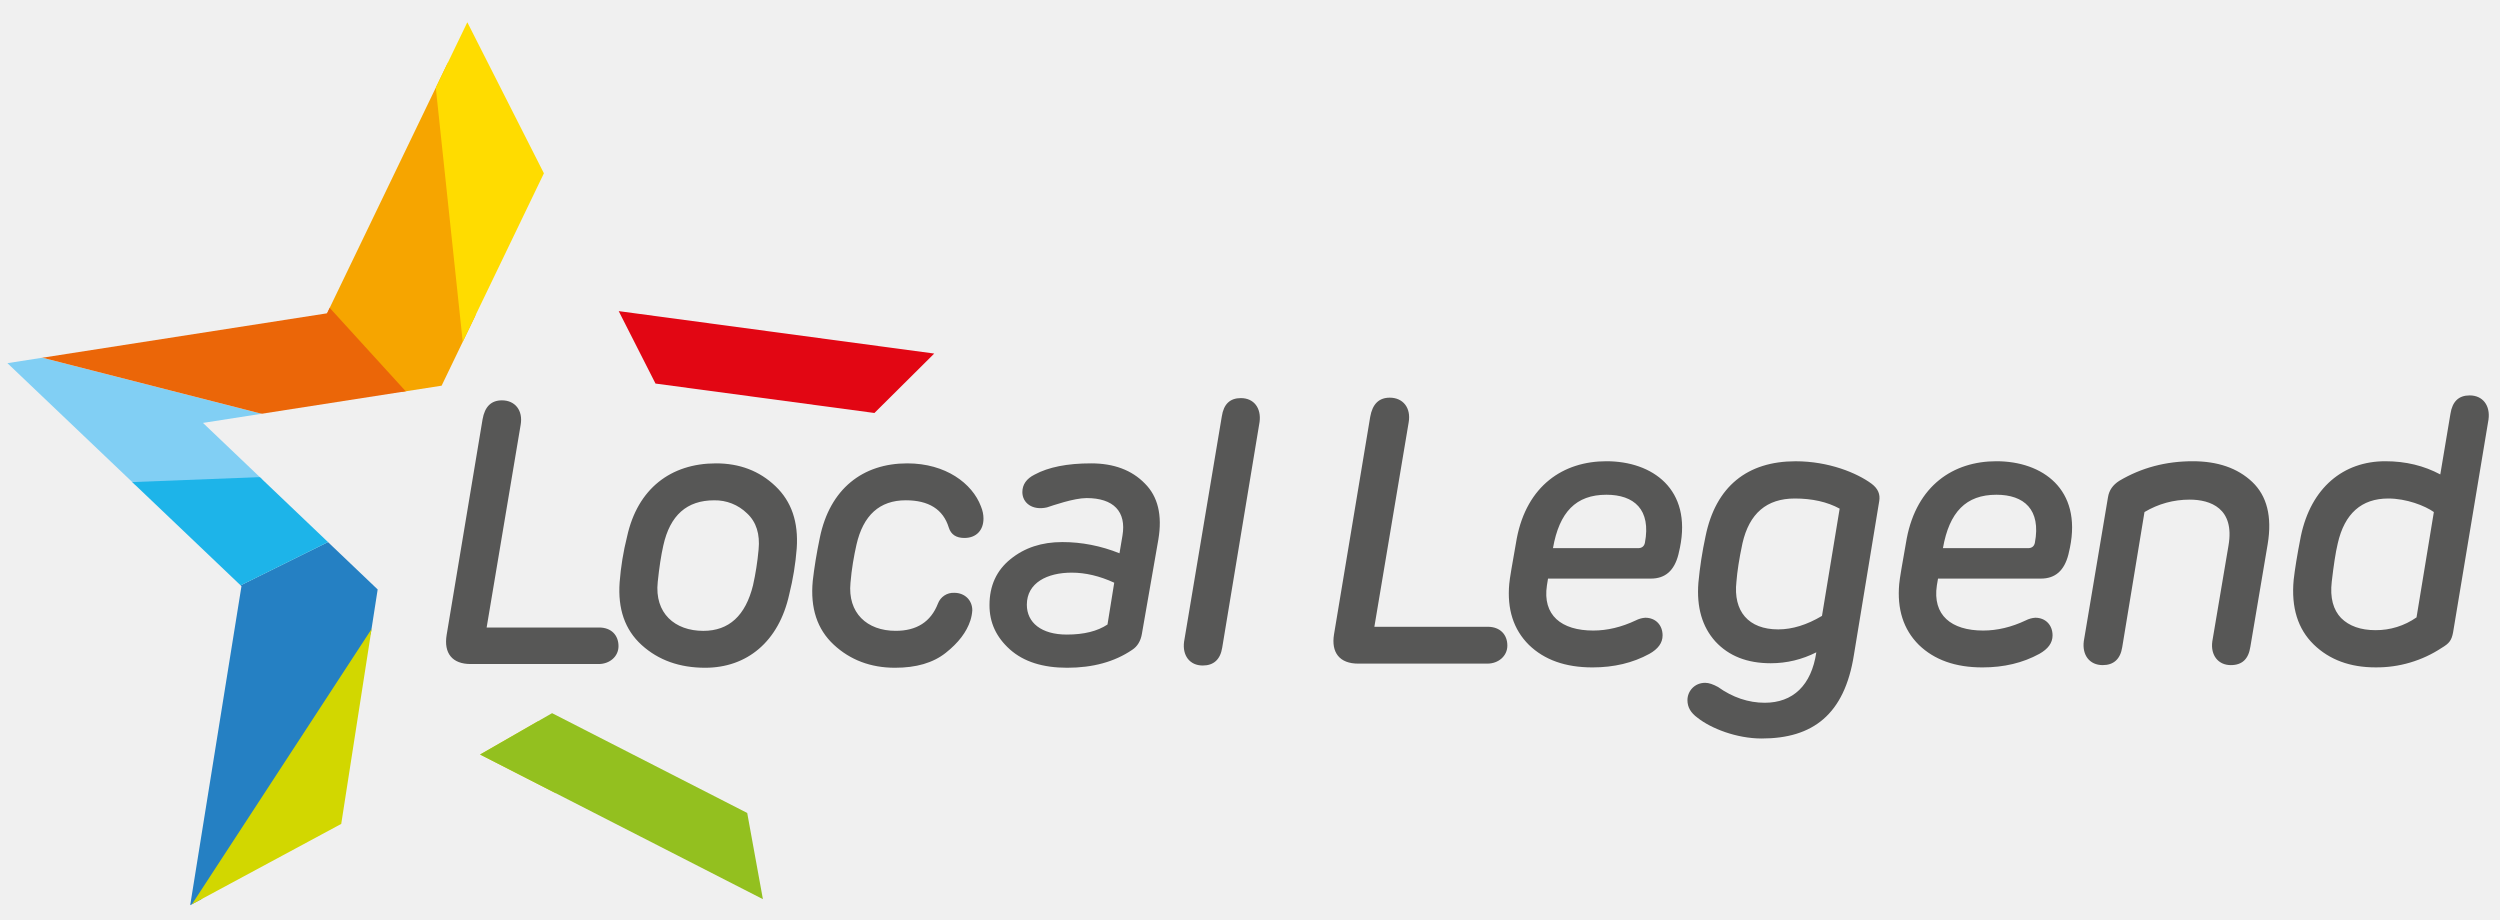
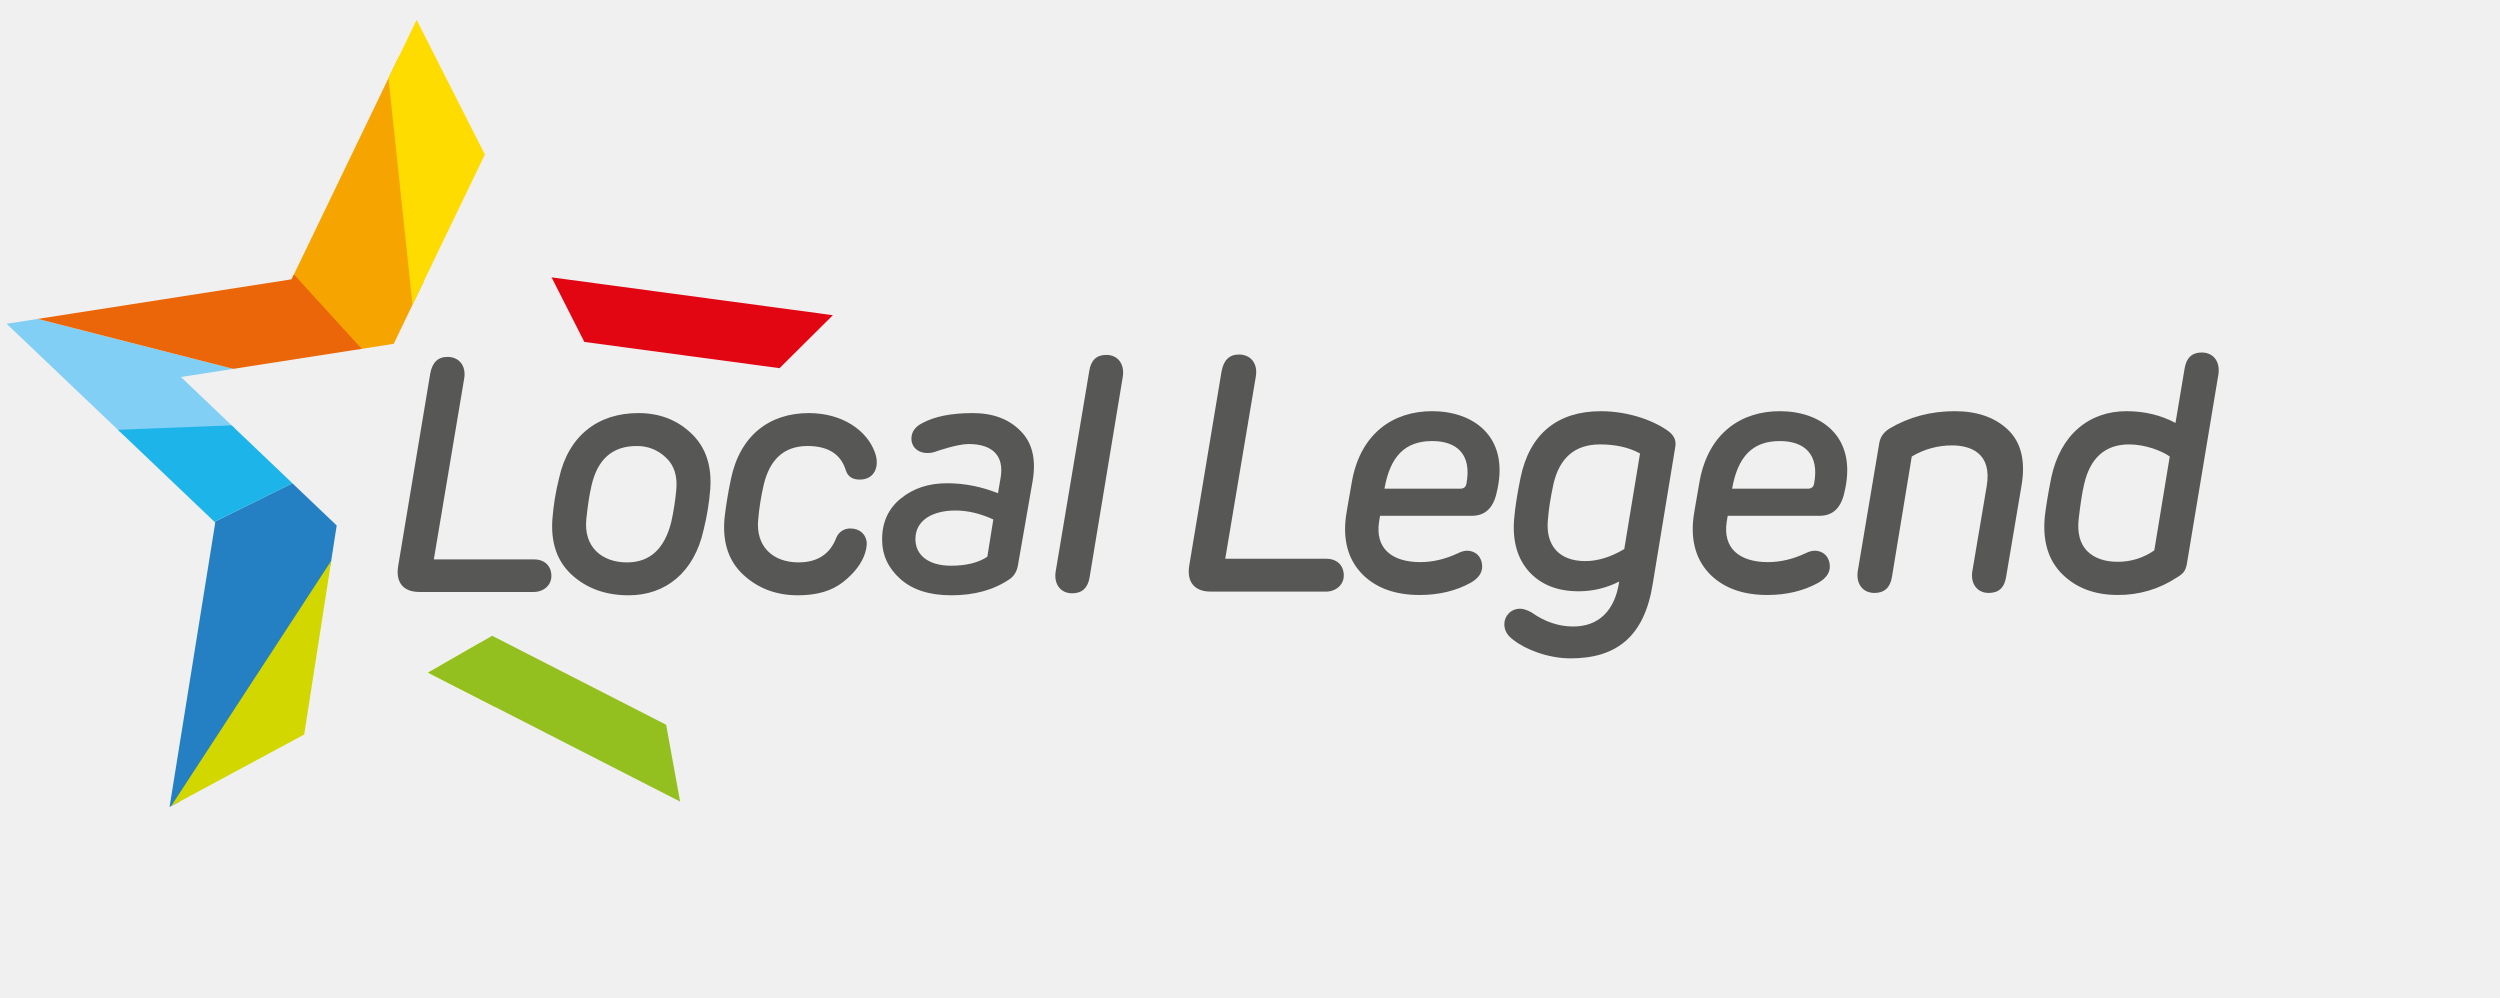
- <svg xmlns="http://www.w3.org/2000/svg" xmlns:xlink="http://www.w3.org/1999/xlink" viewBox="0 0 87 32">
+ <svg xmlns="http://www.w3.org/2000/svg" xmlns:xlink="http://www.w3.org/1999/xlink" viewbox="0 0 87 32">
  <defs>
    <path id="a" d="M9.745.653L8.451 1.94.83.915.7.653h9.046z" />
-     <path id="c" d="M.086 10.378l2.358-4.894L.086.837v9.541zm6.24 2.423l7.62 1.024 2.081-2.068-10.98-1.477 1.28 2.52z" />
-     <path id="e" d="M5.494 8.85L.258 3.863l11.124-1.734.79-1.641h4.399V2.15l-1.203 2.497-8.305 1.295 3.053 2.91H5.494z" />
+     <path d="M.086 10.378l2.358-4.894L.086.837v9.541zm6.24 2.423l7.62 1.024 2.081-2.068-10.98-1.477 1.28 2.52z" id="c" />
+     <path id="e" d="M5.494 8.85L.258 3.863l11.124-1.734.79-1.641h4.399v1.662l-1.203 2.497-8.305 1.295 3.053 2.91H5.494z" />
    <path id="g" d="M4.82 16.437L.258 12.091l11.124-1.735L16.262.228l.958 1.89V9.03l-1.852 3.845-8.305 1.295 2.38 2.267z" />
    <path id="i" d="M4.112 15.762L.258 12.091l11.124-1.735L16.262.228l.31.61v9.54l-1.204 2.497-8.305 1.295 1.671 1.592H4.112z" />
    <path id="k" d="M.62 13.032l1.011-.157 3.56-7.391L2.526.228.62 4.18v8.852z" />
    <path id="m" d="M.449.22L4.74 4.31l-1.784 11.1 5.254-2.828 1.27-8.159L5.071.22H.45z" />
    <path id="o" d="M.448.22l4.293 4.09-1.35 8.399h4.585l.235-.127 1.27-8.159L5.071.22H.448z" />
-     <path id="q" d="M.357 1.878L2.91 4.31l-1.783 11.1 5.253-2.828 1.27-8.159L3.24.22H.357v1.659zm15.135 10.48l-4.28-2.19 2.505-1.44 1.775.908v2.721zm-4.369-2.235l.01.005-.01-.005z" />
-     <path id="s" d="M.087 11.183l.798-.43 1.27-8.158L.087.623v10.56zm5.63-2.844l9.842 5.034-.546-3L8.222 6.9 5.716 8.34zm-.089-.045l.01.006-.01-.006z" />
-     <path id="u" d="M.222 1.94l9.843 5.033-.547-3L2.728.5.221 1.94zm-.088-.046l.01.006-.01-.006z" />
+     <path d="M.357 1.878L2.91 4.31l-1.783 11.1 5.253-2.828 1.27-8.159L3.24.22H.357v1.659zm15.135 10.48l-4.28-2.19 2.505-1.44 1.775.908v2.721zm-4.369-2.235l.01.005-.01-.005z" id="q" />
+     <path d="M.087 11.183l.798-.43 1.27-8.158L.087.623v10.56zm5.63-2.844l9.842 5.034-.546-3L8.222 6.9 5.716 8.34zm-.089-.045l.01.006-.01-.006z" id="s" />
+     <path d="M.222 1.94l9.843 5.033-.547-3L2.728.5.221 1.94zm-.088-.046l.01.006-.01-.006z" id="u" />
  </defs>
  <g fill="none" fill-rule="evenodd">
-     <path d="M16.935 21.837h3.913c.429 0 .676.272.676.649 0 .363-.311.622-.689.622h-4.459c-.638 0-.937-.376-.833-1.012l1.25-7.502c.077-.441.298-.662.675-.662.455 0 .74.35.65.856l-1.183 7.049zm9.061-3.973a1.592 1.592 0 0 0-1.144-.453c-.948 0-1.534.518-1.768 1.57-.079.35-.143.766-.195 1.271-.117 1.091.598 1.702 1.586 1.702.897 0 1.469-.532 1.73-1.585.09-.402.155-.817.194-1.245.052-.533-.078-.96-.403-1.26m.988-.947c.559.532.806 1.246.742 2.168a9.652 9.652 0 0 1-.26 1.596c-.364 1.661-1.483 2.557-2.926 2.557-.885 0-1.624-.26-2.21-.791-.586-.532-.832-1.26-.767-2.18a9.52 9.52 0 0 1 .26-1.597c.364-1.662 1.521-2.545 3.094-2.545.82 0 1.509.26 2.067.792m5.656 4.088a.577.577 0 0 1 .572-.375c.35 0 .624.246.624.61a1.5 1.5 0 0 1-.066.35c-.13.402-.415.779-.858 1.129-.442.35-1.026.519-1.768.519-.845 0-1.56-.272-2.132-.805-.572-.532-.819-1.271-.728-2.219.052-.454.13-.948.247-1.506.35-1.7 1.495-2.583 3.042-2.583 1.34 0 2.263.701 2.562 1.493.065.156.09.298.09.429 0 .402-.247.674-.663.674-.286 0-.467-.117-.545-.363-.195-.637-.702-.948-1.496-.948-.91 0-1.482.52-1.716 1.546-.09.4-.168.842-.208 1.322-.104 1.052.572 1.675 1.573 1.675.728 0 1.222-.311 1.47-.948m5.901.728l.234-1.455c-.507-.233-1-.35-1.481-.35-.846 0-1.56.35-1.56 1.117 0 .623.506 1.038 1.39 1.038.598 0 1.066-.117 1.417-.35zm1.197.324c-.04.247-.157.441-.339.558-.61.415-1.365.623-2.262.623-.845 0-1.508-.208-1.989-.635-.48-.43-.714-.935-.714-1.545 0-.675.246-1.207.728-1.597.493-.402 1.091-.597 1.806-.597.676 0 1.34.13 1.99.39l.103-.61c.144-.844-.311-1.311-1.248-1.311-.441 0-1.183.26-1.378.324-.508.117-.857-.156-.857-.532 0-.26.142-.468.428-.61.482-.26 1.131-.39 1.964-.39.792 0 1.416.234 1.871.701.456.454.611 1.104.47 1.947l-.573 3.284zm2.781-7.567c.065-.429.286-.636.664-.636.454 0 .714.35.65.83l-1.3 7.854c-.066.415-.3.622-.677.622-.455 0-.715-.35-.65-.83l1.313-7.84zm5.309 7.322h3.947c.431 0 .681.275.681.654 0 .367-.315.628-.695.628h-4.497c-.642 0-.945-.38-.84-1.02l1.259-7.567c.079-.445.302-.668.682-.668.459 0 .747.354.656.865l-1.193 7.108zm9.178-2.736c.131 0 .21-.065.236-.183.223-1.166-.38-1.676-1.338-1.676-1.062 0-1.639.602-1.861 1.859h2.963zm-3.135 1.06l-.038.235c-.158 1.035.498 1.572 1.613 1.572.484 0 .982-.118 1.481-.354a.845.845 0 0 1 .327-.092c.368 0 .604.262.604.615 0 .262-.157.472-.459.642-.577.315-1.233.472-1.979.472-.945 0-1.679-.263-2.216-.786-.538-.536-.761-1.244-.682-2.12.012-.17.105-.694.262-1.584.353-1.833 1.612-2.685 3.12-2.685 1.6 0 2.977.97 2.557 3.011l-.053.236c-.144.563-.459.837-.957.837h-3.58zm6.767-1.231c-.118.55-.184.996-.21 1.336-.118 1.034.42 1.662 1.455 1.662.486 0 .997-.157 1.522-.47l.615-3.732c-.431-.236-.957-.353-1.56-.353-.983 0-1.586.523-1.822 1.557zm3.88 3.875c-.327 2.095-1.441 2.92-3.212 2.92-.878 0-1.77-.354-2.229-.72-.236-.17-.354-.367-.354-.615 0-.315.25-.603.616-.603.132 0 .276.052.446.144.512.366 1.063.55 1.627.55.982 0 1.625-.603 1.796-1.755-.498.25-1.023.38-1.587.38-.813 0-1.456-.248-1.927-.759-.459-.51-.656-1.19-.59-2.042a13.72 13.72 0 0 1 .25-1.622c.353-1.73 1.454-2.606 3.133-2.606 1.153 0 2.137.406 2.648.785.223.17.302.367.262.602l-.879 5.341zm6.059-3.704c.131 0 .21-.065.236-.183.222-1.166-.38-1.676-1.337-1.676-1.062 0-1.64.602-1.862 1.859h2.963zm-3.134 1.06l-.04.235c-.157 1.035.499 1.572 1.613 1.572.485 0 .984-.118 1.482-.354a.848.848 0 0 1 .328-.092c.367 0 .603.262.603.615 0 .262-.157.472-.459.642-.577.315-1.232.472-1.98.472-.944 0-1.677-.263-2.216-.786-.537-.536-.76-1.244-.681-2.12.013-.17.104-.694.262-1.584.353-1.833 1.612-2.685 3.12-2.685 1.6 0 2.977.97 2.558 3.011l-.053.236c-.144.563-.46.837-.957.837h-3.58zm10.87 2.369c-.065.433-.288.641-.682.641-.433 0-.709-.34-.643-.824l.564-3.339c.223-1.295-.63-1.596-1.35-1.596-.564 0-1.088.145-1.574.432l-.774 4.7c-.065.419-.3.627-.68.627-.46 0-.722-.353-.657-.837l.84-5c.039-.25.17-.432.393-.576.773-.459 1.626-.682 2.557-.682.865 0 1.56.236 2.071.72.511.485.696 1.205.538 2.161l-.603 3.573zm3.16-.995c.276.276.681.42 1.193.42a2.46 2.46 0 0 0 1.429-.445l.603-3.666c-.314-.222-.956-.471-1.587-.471-.93 0-1.52.524-1.756 1.557-.079.328-.144.773-.21 1.336-.066.563.052.982.328 1.27m1.534-5.46c.72 0 1.35.158 1.915.459l.353-2.107c.066-.432.289-.643.669-.643.459 0 .722.354.656.839l-1.233 7.409c-.052.275-.13.38-.394.537a4.108 4.108 0 0 1-2.307.68c-.878 0-1.6-.262-2.15-.798-.55-.537-.787-1.283-.696-2.252.04-.354.118-.851.25-1.518.354-1.69 1.482-2.606 2.937-2.606" fill="#575756" />
-     <g transform="translate(21.979 12.432)">
-       <mask id="b" fill="#fff">
-         <use xlink:href="#a" />
-       </mask>
-       <path fill="#EA5E65" d="M22.152.653v6.664l-27.56-3.44z" mask="url(#b)" />
+     <g fill="#575756">
+       <path d="M16.935 21.837h3.913c.429 0 .676.272.676.649 0 .363-.311.622-.689.622h-4.459c-.638 0-.937-.376-.833-1.012l1.25-7.502c.077-.441.298-.662.675-.662.455 0 .74.35.65.856l-1.183 7.049zM25.996 17.864a1.592 1.592 0 0 0-1.144-.453c-.948 0-1.534.518-1.768 1.57-.079.35-.143.766-.195 1.271-.117 1.091.598 1.702 1.586 1.702.897 0 1.469-.532 1.73-1.585.09-.402.155-.817.194-1.245.052-.533-.078-.96-.403-1.26m.988-.947c.559.532.806 1.246.742 2.168a9.652 9.652 0 0 1-.26 1.596c-.364 1.661-1.483 2.557-2.926 2.557-.885 0-1.624-.26-2.21-.791-.586-.532-.832-1.26-.767-2.18a9.52 9.52 0 0 1 .26-1.597c.364-1.662 1.521-2.545 3.094-2.545.82 0 1.509.26 2.067.792M32.64 21.005a.577.577 0 0 1 .572-.375c.35 0 .624.246.624.61a1.5 1.5 0 0 1-.066.35c-.13.402-.415.779-.858 1.129-.442.35-1.026.519-1.768.519-.845 0-1.56-.272-2.132-.805-.572-.532-.819-1.271-.728-2.219.052-.454.13-.948.247-1.506.35-1.7 1.495-2.583 3.042-2.583 1.34 0 2.263.701 2.562 1.493.065.156.09.298.09.429 0 .402-.247.674-.663.674-.286 0-.467-.117-.545-.363-.195-.637-.702-.948-1.496-.948-.91 0-1.482.52-1.716 1.546-.09.4-.168.842-.208 1.322-.104 1.052.572 1.675 1.573 1.675.728 0 1.222-.311 1.47-.948M38.541 21.733l.234-1.455c-.507-.233-1-.35-1.481-.35-.846 0-1.56.35-1.56 1.117 0 .623.506 1.038 1.39 1.038.598 0 1.066-.117 1.417-.35zm1.197.324c-.04.247-.157.441-.339.558-.61.415-1.365.623-2.262.623-.845 0-1.508-.208-1.989-.635-.48-.43-.714-.935-.714-1.545 0-.675.246-1.207.728-1.597.493-.402 1.091-.597 1.806-.597.676 0 1.34.13 1.99.39l.103-.61c.144-.844-.311-1.311-1.248-1.311-.441 0-1.183.26-1.378.324-.508.117-.857-.156-.857-.532 0-.26.142-.468.428-.61.482-.26 1.131-.39 1.964-.39.792 0 1.416.234 1.871.701.456.454.611 1.104.47 1.947l-.573 3.284zM42.519 14.49c.065-.429.286-.636.664-.636.454 0 .714.35.65.83l-1.3 7.854c-.066.415-.3.622-.677.622-.455 0-.715-.35-.65-.83l1.313-7.84zM47.828 21.812h3.947c.431 0 .681.275.681.654 0 .367-.315.628-.695.628h-4.497c-.642 0-.945-.38-.84-1.02l1.259-7.567c.079-.445.302-.668.682-.668.459 0 .747.354.656.865l-1.193 7.108zM57.006 19.076c.131 0 .21-.065.236-.183.223-1.166-.38-1.676-1.338-1.676-1.062 0-1.639.602-1.861 1.859h2.963zm-3.135 1.06l-.038.235c-.158 1.035.498 1.572 1.613 1.572.484 0 .982-.118 1.481-.354a.845.845 0 0 1 .327-.092c.368 0 .604.262.604.615 0 .262-.157.472-.459.642-.577.315-1.233.472-1.979.472-.945 0-1.679-.263-2.216-.786-.538-.536-.761-1.244-.682-2.12.012-.17.105-.694.262-1.584.353-1.833 1.612-2.685 3.12-2.685 1.6 0 2.977.97 2.557 3.011l-.053.236c-.144.563-.459.837-.957.837h-3.58zM60.638 18.905c-.118.55-.184.996-.21 1.336-.118 1.034.42 1.662 1.455 1.662.486 0 .997-.157 1.522-.47l.615-3.732c-.431-.236-.957-.353-1.56-.353-.983 0-1.586.523-1.822 1.557zm3.88 3.875c-.327 2.095-1.441 2.92-3.212 2.92-.878 0-1.77-.354-2.229-.72-.236-.17-.354-.367-.354-.615 0-.315.25-.603.616-.603.132 0 .276.052.446.144.512.366 1.063.55 1.627.55.982 0 1.625-.603 1.796-1.755-.498.25-1.023.38-1.587.38-.813 0-1.456-.248-1.927-.759-.459-.51-.656-1.19-.59-2.042.039-.497.131-1.035.25-1.622.353-1.73 1.454-2.606 3.133-2.606 1.153 0 2.137.406 2.648.785.223.17.302.367.262.602l-.879 5.341zM70.577 19.076c.131 0 .21-.065.236-.183.222-1.166-.38-1.676-1.337-1.676-1.062 0-1.64.602-1.862 1.859h2.963zm-3.134 1.06l-.04.235c-.157 1.035.499 1.572 1.613 1.572.485 0 .984-.118 1.482-.354a.848.848 0 0 1 .328-.092c.367 0 .603.262.603.615 0 .262-.157.472-.459.642-.577.315-1.232.472-1.98.472-.944 0-1.677-.263-2.216-.786-.537-.536-.76-1.244-.681-2.12.013-.17.104-.694.262-1.584.353-1.833 1.612-2.685 3.12-2.685 1.6 0 2.977.97 2.558 3.011l-.053.236c-.144.563-.46.837-.957.837h-3.58zM78.313 22.505c-.065.433-.288.641-.682.641-.433 0-.709-.34-.643-.824l.564-3.339c.223-1.295-.63-1.596-1.35-1.596-.564 0-1.088.145-1.574.432l-.774 4.7c-.065.419-.3.627-.68.627-.46 0-.722-.353-.657-.837l.84-5c.039-.25.17-.432.393-.576.773-.459 1.626-.682 2.557-.682.865 0 1.56.236 2.071.72.511.485.696 1.205.538 2.161l-.603 3.573zM81.473 21.51c.276.276.681.42 1.193.42a2.46 2.46 0 0 0 1.429-.445l.603-3.666c-.314-.222-.956-.471-1.587-.471-.93 0-1.52.524-1.756 1.557-.079.328-.144.773-.21 1.336-.066.563.052.982.328 1.27m1.534-5.46c.72 0 1.35.158 1.915.459l.353-2.107c.066-.432.289-.643.669-.643.459 0 .722.354.656.839l-1.233 7.409c-.052.275-.13.38-.394.537a4.108 4.108 0 0 1-2.307.68c-.878 0-1.6-.262-2.15-.798-.55-.537-.787-1.283-.696-2.252.04-.354.118-.851.25-1.518.354-1.69 1.482-2.606 2.937-2.606" />
    </g>
    <g transform="translate(16.484 .547)">
      <mask id="d" fill="#fff">
        <use xlink:href="#c" />
      </mask>
-       <path fill="#E20613" d="M3.916.227l23.731-.27v12.582L.087 15.762z" mask="url(#d)" />
+       <path fill="#E20613" mask="url(#d)" d="M3.916.227l23.731-.27v12.582L.087 15.762z" />
    </g>
    <g transform="translate(0 8.775)">
      <mask id="f" fill="#fff">
        <use xlink:href="#e" />
      </mask>
-       <path fill="#81CFF4" d="M-10.397 8.85L-10.99.488l27.56 7.047z" mask="url(#f)" />
+       <path fill="#81CFF4" mask="url(#f)" d="M-10.397 8.85L-10.99.488l27.56 7.047z" />
    </g>
    <g transform="translate(0 .547)">
      <mask id="h" fill="#fff">
        <use xlink:href="#g" />
      </mask>
-       <path fill="#F6A500" d="M15.12-2.482l2.1 18.919-19.346-20.09" mask="url(#h)" />
+       <path fill="#F6A500" mask="url(#h)" d="M15.12-2.482l2.1 18.919-19.346-20.09" />
    </g>
    <g transform="translate(0 .547)">
      <mask id="j" fill="#fff">
        <use xlink:href="#i" />
      </mask>
-       <path fill="#EB6608" d="M-10.99 8.715L-.424-2.892l16.996 18.654z" mask="url(#j)" />
+       <path fill="#EB6608" mask="url(#j)" d="M-10.99 8.715L-.424-2.892l16.996 18.654z" />
    </g>
    <g transform="translate(13.737 .547)">
      <mask id="l" fill="#fff">
        <use xlink:href="#k" />
      </mask>
-       <path fill="#FFDC00" d="M.62-5.118L7.603-.043 2.834 15.762z" mask="url(#l)" />
+       <path fill="#FFDC00" mask="url(#l)" d="M.62-5.118L7.603-.043 2.834 15.762z" />
    </g>
    <g transform="translate(3.663 16.09)">
      <mask id="n" fill="#fff">
        <use xlink:href="#m" />
      </mask>
-       <path fill="#2580C3" d="M-12.3 12.709L12.907.219 1.838 17.584" mask="url(#n)" />
+       <path fill="#2580C3" mask="url(#n)" d="M-12.3 12.709L12.907.219 1.838 17.584" />
    </g>
    <g transform="translate(3.663 16.09)">
      <mask id="p" fill="#fff">
        <use xlink:href="#o" />
      </mask>
-       <path fill="#1DB4E9" d="M12.908.22L-12.3 12.709l-.94-11.47z" mask="url(#p)" />
+       <path fill="#1DB4E9" mask="url(#p)" d="M12.908.22L-12.3 12.709l-.94-11.47z" />
    </g>
    <g transform="translate(5.495 16.09)">
      <mask id="r" fill="#fff">
        <use xlink:href="#q" />
      </mask>
-       <path fill="#D2D700" d="M15.492 18.286L.357 16.646 11.077.22z" mask="url(#r)" />
+       <path fill="#D2D700" mask="url(#r)" d="M15.492 18.286L.357 16.646 11.077.22z" />
    </g>
    <g transform="translate(10.99 17.918)">
      <mask id="t" fill="#fff">
        <use xlink:href="#s" />
      </mask>
-       <path fill="#93C01F" d="M24.21 14.197H.086L5.58-1.609z" mask="url(#t)" />
+       <path fill="#93C01F" mask="url(#t)" d="M24.21 14.197H.086L5.58-1.609z" />
    </g>
    <g transform="translate(16.484 24.318)">
      <mask id="v" fill="#fff">
        <use xlink:href="#u" />
      </mask>
-       <path fill="#00A65D" d="M27.647 7.797h-8.932L.087-8.009l27.56 3.44z" mask="url(#v)" />
+       <path fill="#00A65D" mask="url(#v)" d="M27.647 7.797h-8.932L.087-8.009l27.56 3.44z" />
    </g>
  </g>
</svg>
